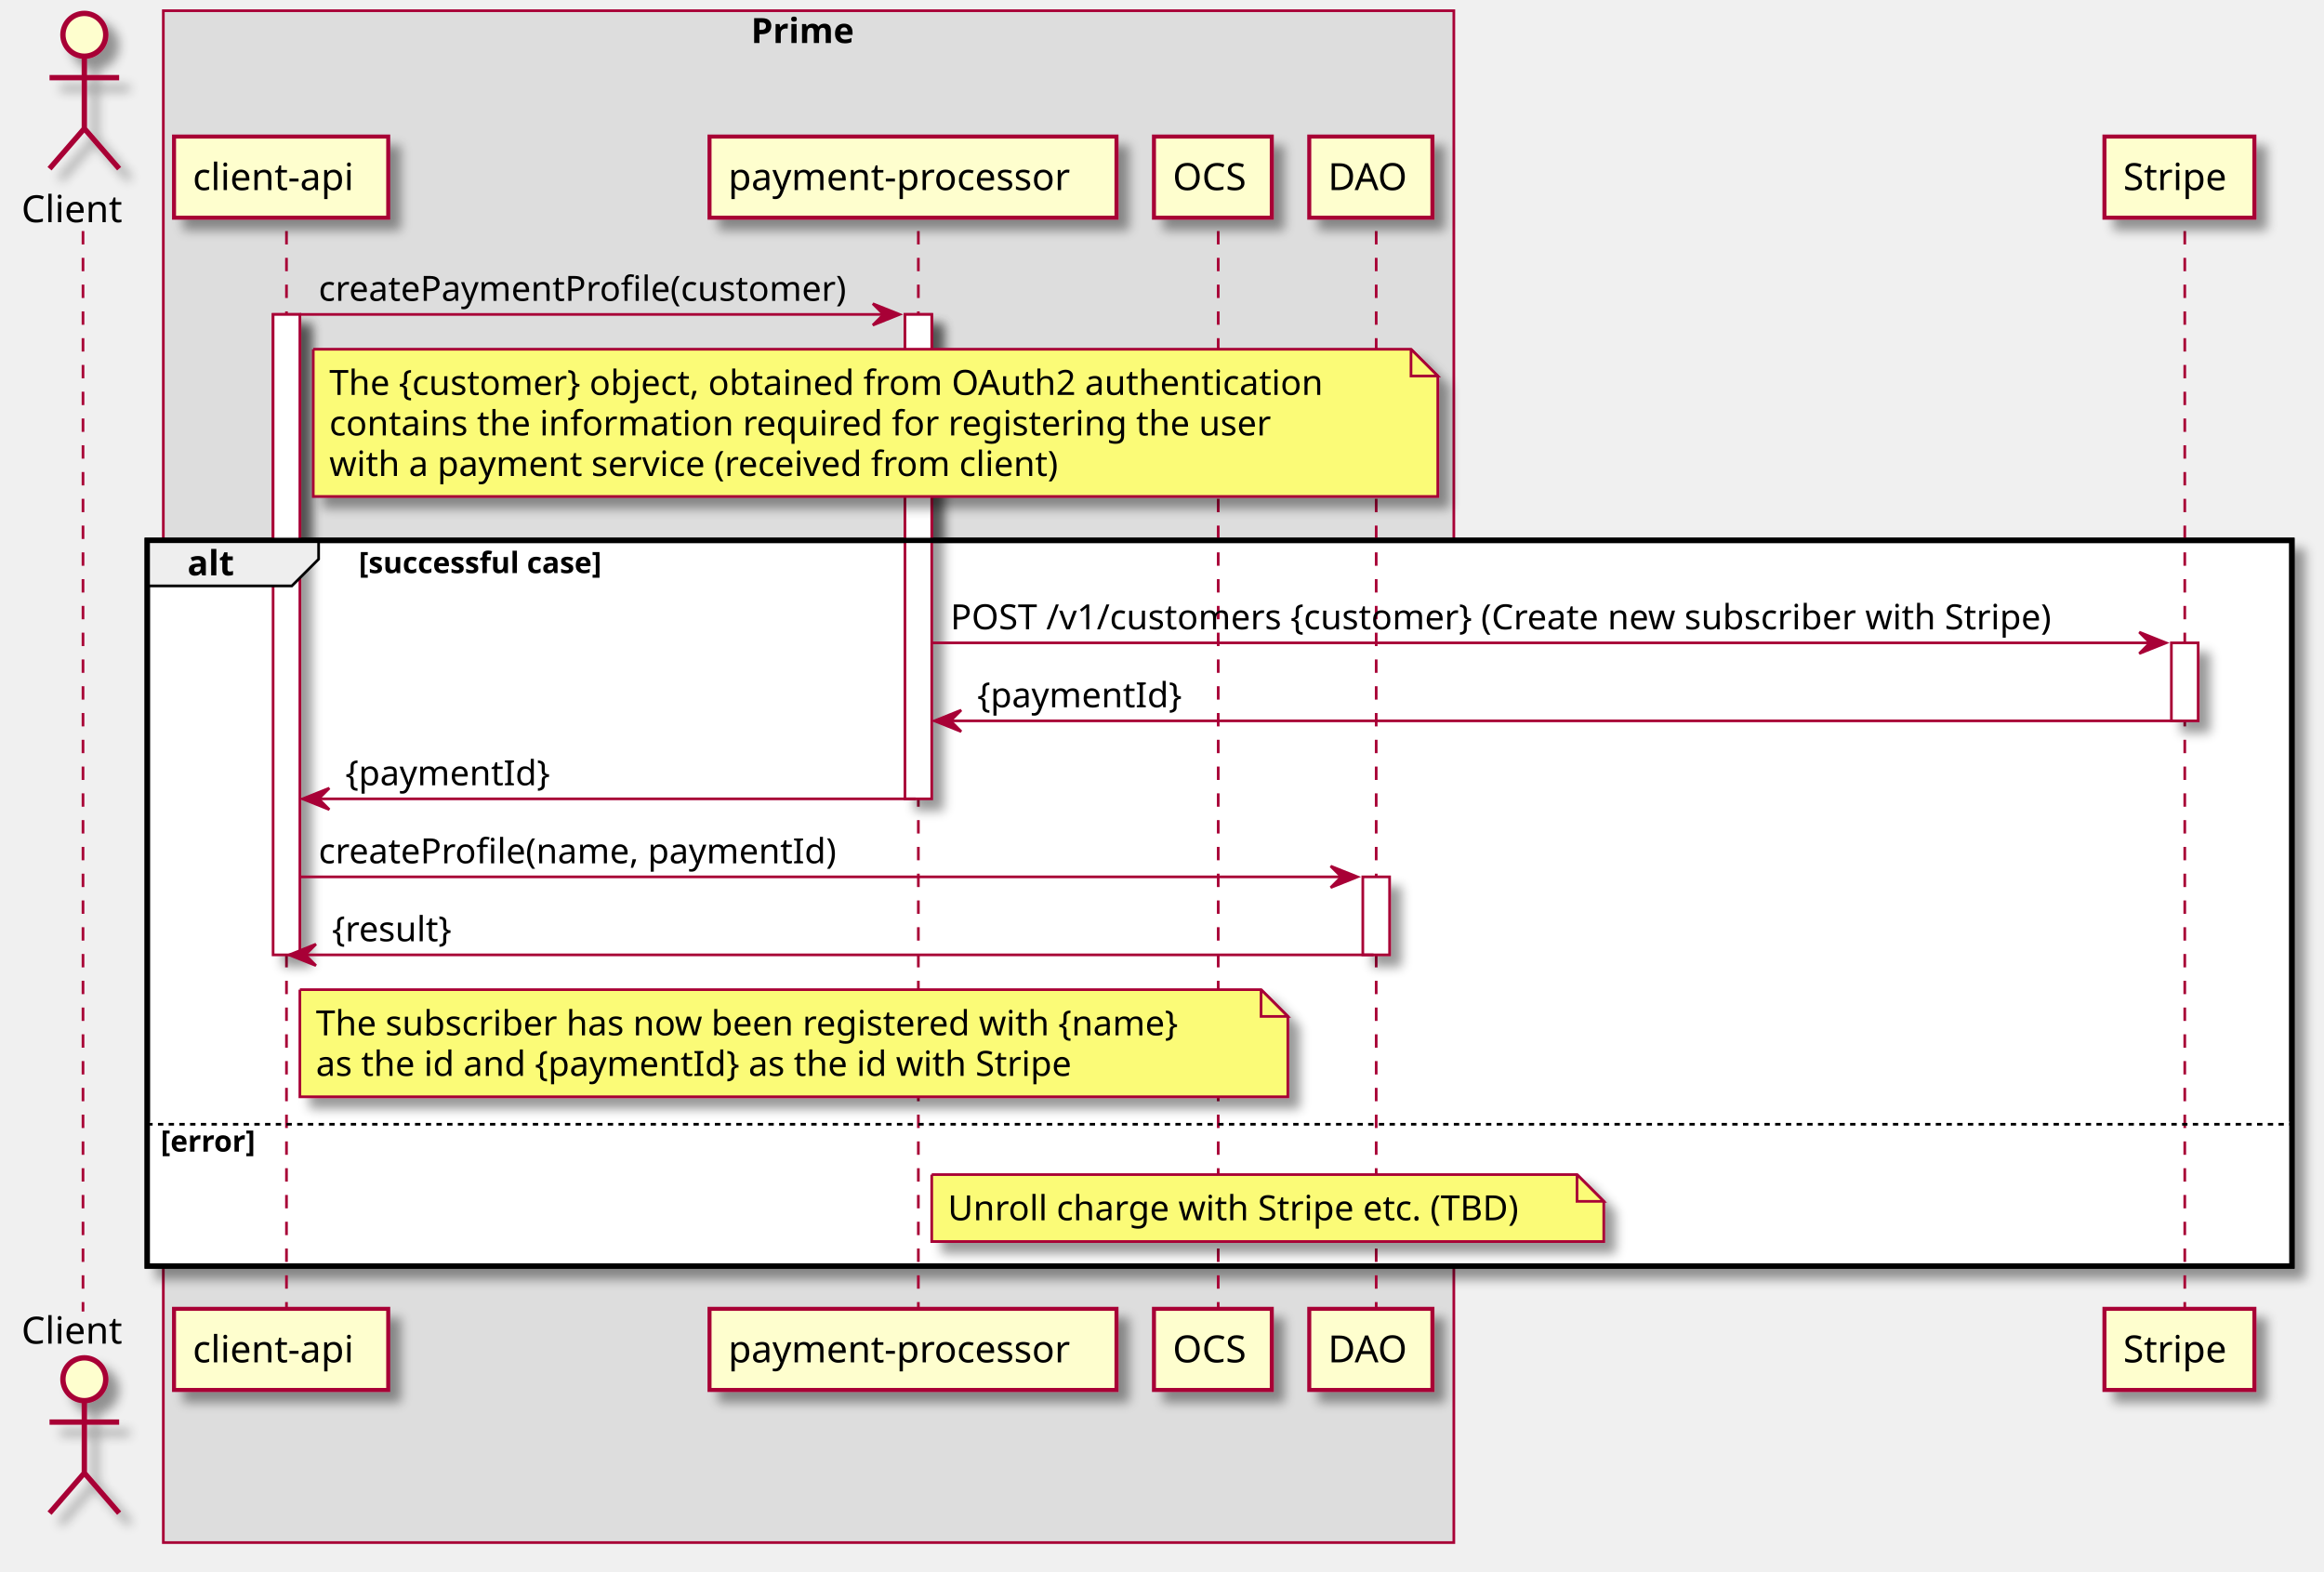
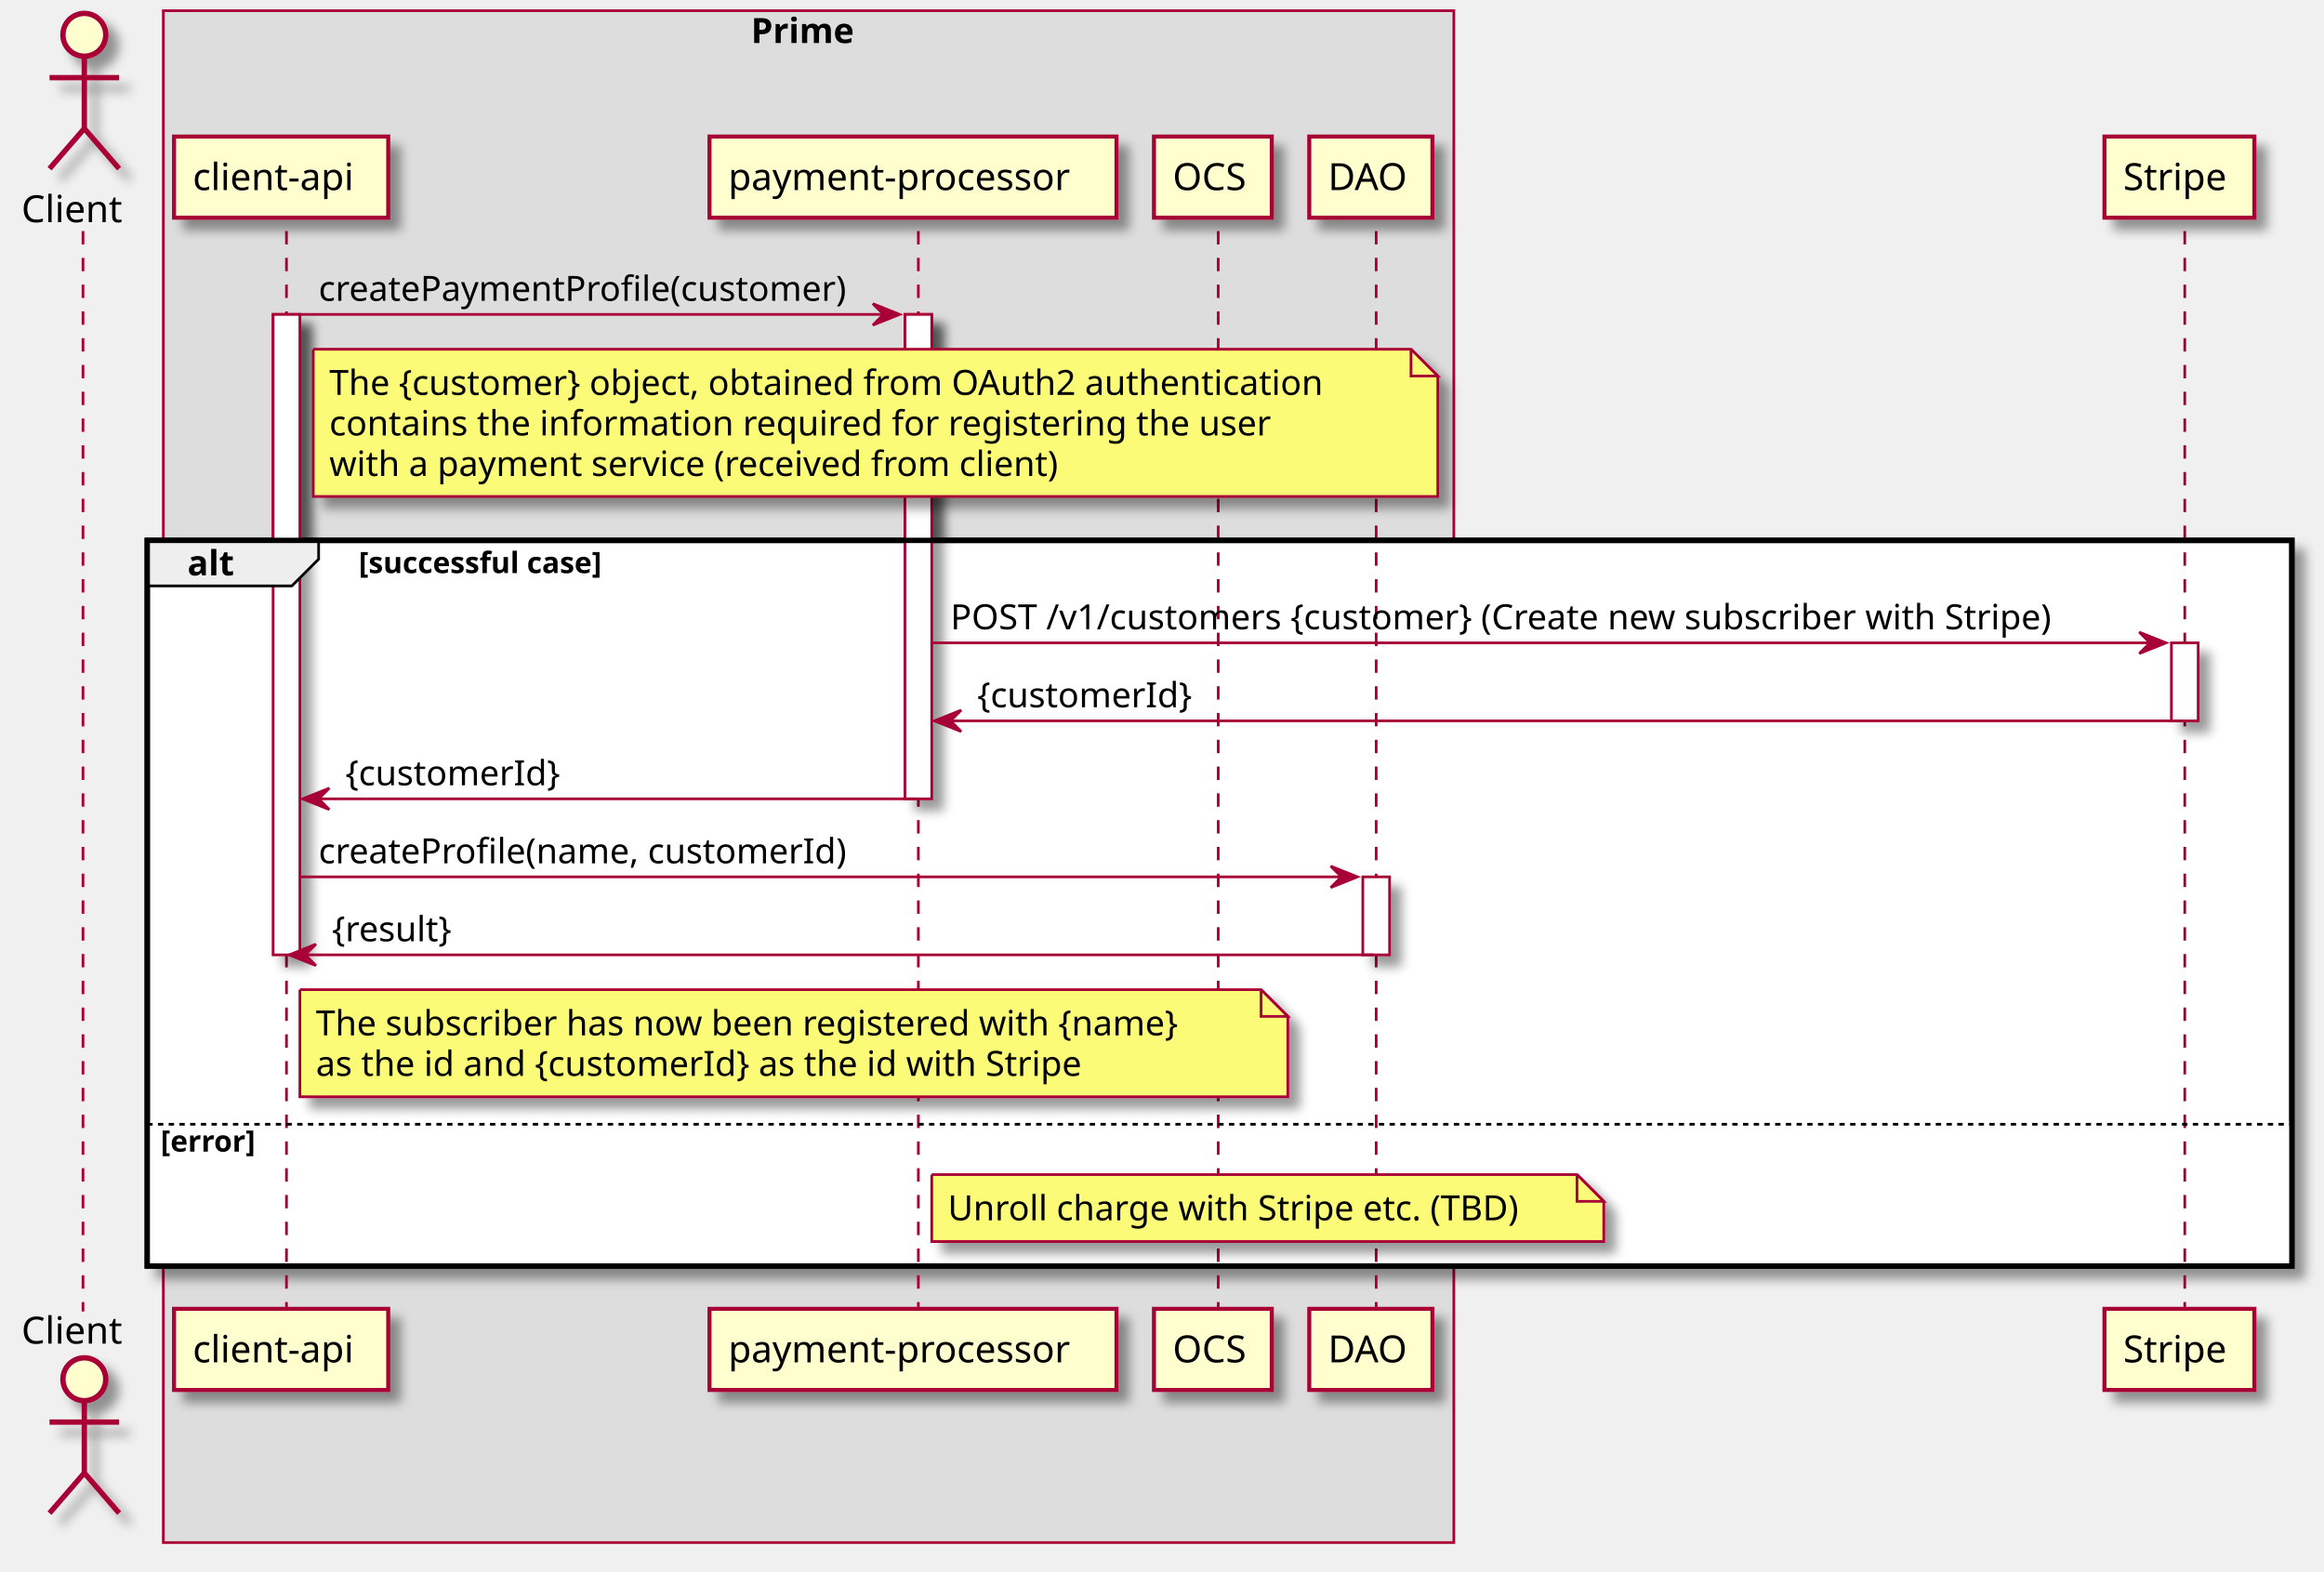
<svg xmlns="http://www.w3.org/2000/svg" contentScriptType="application/ecmascript" contentStyleType="text/css" height="587px" preserveAspectRatio="none" style="width:868px;height:587px;" version="1.1" viewBox="0 0 868 587" width="868px" zoomAndPan="magnify">
  <defs>
-     <filter height="300%" id="fuh7nrm91s7kf" width="300%" x="-1" y="-1">
+     <filter height="300%" id="fcxql6wawtskl" width="300%" x="-1" y="-1">
      <feGaussianBlur result="blurOut" stdDeviation="2.0" />
      <feColorMatrix in="blurOut" result="blurOut2" type="matrix" values="0 0 0 0 0 0 0 0 0 0 0 0 0 0 0 0 0 0 .4 0" />
      <feOffset dx="4.0" dy="4.0" in="blurOut2" result="blurOut3" />
      <feBlend in="SourceGraphic" in2="blurOut3" mode="normal" />
    </filter>
  </defs>
  <g>
    <rect fill="#DDDDDD" height="572.125" style="stroke: #A80036; stroke-width: 1.0;" width="482" x="61" y="4" />
    <text fill="#000000" font-family="sans-serif" font-size="13" font-weight="bold" lengthAdjust="spacingAndGlyphs" textLength="43" x="280.5" y="16.067">Prime</text>
-     <rect fill="#FFFFFF" filter="url(#fuh7nrm91s7kf)" height="239.195" style="stroke: #A80036; stroke-width: 1.0;" width="10" x="102" y="117.43" />
-     <rect fill="#FFFFFF" filter="url(#fuh7nrm91s7kf)" height="180.93" style="stroke: #A80036; stroke-width: 1.0;" width="10" x="338" y="117.43" />
-     <rect fill="#FFFFFF" filter="url(#fuh7nrm91s7kf)" height="29.133" style="stroke: #A80036; stroke-width: 1.0;" width="10" x="509" y="327.492" />
-     <rect fill="#FFFFFF" filter="url(#fuh7nrm91s7kf)" height="29.133" style="stroke: #A80036; stroke-width: 1.0;" width="10" x="811" y="240.094" />
-     <rect fill="#FFFFFF" filter="url(#fuh7nrm91s7kf)" height="271" style="stroke: #000000; stroke-width: 2.0;" width="801" x="55" y="201.828" />
+     <rect fill="#FFFFFF" filter="url(#fcxql6wawtskl)" height="239.195" style="stroke: #A80036; stroke-width: 1.0;" width="10" x="102" y="117.43" />
+     <rect fill="#FFFFFF" filter="url(#fcxql6wawtskl)" height="180.93" style="stroke: #A80036; stroke-width: 1.0;" width="10" x="338" y="117.43" />
+     <rect fill="#FFFFFF" filter="url(#fcxql6wawtskl)" height="29.133" style="stroke: #A80036; stroke-width: 1.0;" width="10" x="509" y="327.492" />
+     <rect fill="#FFFFFF" filter="url(#fcxql6wawtskl)" height="29.133" style="stroke: #A80036; stroke-width: 1.0;" width="10" x="811" y="240.094" />
+     <rect fill="#FFFFFF" filter="url(#fcxql6wawtskl)" height="271" style="stroke: #000000; stroke-width: 2.0;" width="801" x="55" y="201.828" />
    <rect fill="#FFFFFF" height="53.938" style="stroke: none; stroke-width: 1.0;" width="801" x="55" y="418.891" />
    <line style="stroke: #A80036; stroke-width: 1.0; stroke-dasharray: 5.0,5.0;" x1="31" x2="31" y1="86.297" y2="489.828" />
    <line style="stroke: #A80036; stroke-width: 1.0; stroke-dasharray: 5.0,5.0;" x1="107" x2="107" y1="86.297" y2="489.828" />
    <line style="stroke: #A80036; stroke-width: 1.0; stroke-dasharray: 5.0,5.0;" x1="343" x2="343" y1="86.297" y2="489.828" />
    <line style="stroke: #A80036; stroke-width: 1.0; stroke-dasharray: 5.0,5.0;" x1="455" x2="455" y1="86.297" y2="489.828" />
    <line style="stroke: #A80036; stroke-width: 1.0; stroke-dasharray: 5.0,5.0;" x1="514" x2="514" y1="86.297" y2="489.828" />
    <line style="stroke: #A80036; stroke-width: 1.0; stroke-dasharray: 5.0,5.0;" x1="816" x2="816" y1="86.297" y2="489.828" />
    <text fill="#000000" font-family="sans-serif" font-size="14" lengthAdjust="spacingAndGlyphs" textLength="41" x="8" y="82.995">Client</text>
-     <ellipse cx="31.5" cy="13" fill="#FEFECE" filter="url(#fuh7nrm91s7kf)" rx="8" ry="8" style="stroke: #A80036; stroke-width: 2.0;" />
-     <path d="M31.5,21 L31.5,48 M18.5,29 L44.5,29 M31.5,48 L18.5,63 M31.5,48 L44.5,63 " fill="none" filter="url(#fuh7nrm91s7kf)" style="stroke: #A80036; stroke-width: 2.0;" />
+     <ellipse cx="31.5" cy="13" fill="#FEFECE" filter="url(#fcxql6wawtskl)" rx="8" ry="8" style="stroke: #A80036; stroke-width: 2.0;" />
+     <path d="M31.5,21 L31.5,48 M18.5,29 L44.5,29 M31.5,48 L18.5,63 M31.5,48 L44.5,63 " fill="none" filter="url(#fcxql6wawtskl)" style="stroke: #A80036; stroke-width: 2.0;" />
    <text fill="#000000" font-family="sans-serif" font-size="14" lengthAdjust="spacingAndGlyphs" textLength="41" x="8" y="501.823">Client</text>
-     <ellipse cx="31.5" cy="515.125" fill="#FEFECE" filter="url(#fuh7nrm91s7kf)" rx="8" ry="8" style="stroke: #A80036; stroke-width: 2.0;" />
-     <path d="M31.5,523.125 L31.5,550.125 M18.5,531.125 L44.5,531.125 M31.5,550.125 L18.5,565.125 M31.5,550.125 L44.5,565.125 " fill="none" filter="url(#fuh7nrm91s7kf)" style="stroke: #A80036; stroke-width: 2.0;" />
-     <rect fill="#FEFECE" filter="url(#fuh7nrm91s7kf)" height="30.297" style="stroke: #A80036; stroke-width: 1.5;" width="80" x="65" y="51" />
+     <ellipse cx="31.5" cy="515.125" fill="#FEFECE" filter="url(#fcxql6wawtskl)" rx="8" ry="8" style="stroke: #A80036; stroke-width: 2.0;" />
+     <path d="M31.5,523.125 L31.5,550.125 M18.5,531.125 L44.5,531.125 M31.5,550.125 L18.5,565.125 M31.5,550.125 L44.5,565.125 " fill="none" filter="url(#fcxql6wawtskl)" style="stroke: #A80036; stroke-width: 2.0;" />
+     <rect fill="#FEFECE" filter="url(#fcxql6wawtskl)" height="30.297" style="stroke: #A80036; stroke-width: 1.5;" width="80" x="65" y="51" />
    <text fill="#000000" font-family="sans-serif" font-size="14" lengthAdjust="spacingAndGlyphs" textLength="66" x="72" y="70.995">client-api</text>
-     <rect fill="#FEFECE" filter="url(#fuh7nrm91s7kf)" height="30.297" style="stroke: #A80036; stroke-width: 1.5;" width="80" x="65" y="488.828" />
+     <rect fill="#FEFECE" filter="url(#fcxql6wawtskl)" height="30.297" style="stroke: #A80036; stroke-width: 1.5;" width="80" x="65" y="488.828" />
    <text fill="#000000" font-family="sans-serif" font-size="14" lengthAdjust="spacingAndGlyphs" textLength="66" x="72" y="508.823">client-api</text>
-     <rect fill="#FEFECE" filter="url(#fuh7nrm91s7kf)" height="30.297" style="stroke: #A80036; stroke-width: 1.5;" width="152" x="265" y="51" />
+     <rect fill="#FEFECE" filter="url(#fcxql6wawtskl)" height="30.297" style="stroke: #A80036; stroke-width: 1.5;" width="152" x="265" y="51" />
    <text fill="#000000" font-family="sans-serif" font-size="14" lengthAdjust="spacingAndGlyphs" textLength="138" x="272" y="70.995">payment-processor</text>
-     <rect fill="#FEFECE" filter="url(#fuh7nrm91s7kf)" height="30.297" style="stroke: #A80036; stroke-width: 1.5;" width="152" x="265" y="488.828" />
+     <rect fill="#FEFECE" filter="url(#fcxql6wawtskl)" height="30.297" style="stroke: #A80036; stroke-width: 1.5;" width="152" x="265" y="488.828" />
    <text fill="#000000" font-family="sans-serif" font-size="14" lengthAdjust="spacingAndGlyphs" textLength="138" x="272" y="508.823">payment-processor</text>
-     <rect fill="#FEFECE" filter="url(#fuh7nrm91s7kf)" height="30.297" style="stroke: #A80036; stroke-width: 1.5;" width="44" x="431" y="51" />
+     <rect fill="#FEFECE" filter="url(#fcxql6wawtskl)" height="30.297" style="stroke: #A80036; stroke-width: 1.5;" width="44" x="431" y="51" />
    <text fill="#000000" font-family="sans-serif" font-size="14" lengthAdjust="spacingAndGlyphs" textLength="30" x="438" y="70.995">OCS</text>
-     <rect fill="#FEFECE" filter="url(#fuh7nrm91s7kf)" height="30.297" style="stroke: #A80036; stroke-width: 1.5;" width="44" x="431" y="488.828" />
+     <rect fill="#FEFECE" filter="url(#fcxql6wawtskl)" height="30.297" style="stroke: #A80036; stroke-width: 1.5;" width="44" x="431" y="488.828" />
    <text fill="#000000" font-family="sans-serif" font-size="14" lengthAdjust="spacingAndGlyphs" textLength="30" x="438" y="508.823">OCS</text>
-     <rect fill="#FEFECE" filter="url(#fuh7nrm91s7kf)" height="30.297" style="stroke: #A80036; stroke-width: 1.5;" width="46" x="489" y="51" />
+     <rect fill="#FEFECE" filter="url(#fcxql6wawtskl)" height="30.297" style="stroke: #A80036; stroke-width: 1.5;" width="46" x="489" y="51" />
    <text fill="#000000" font-family="sans-serif" font-size="14" lengthAdjust="spacingAndGlyphs" textLength="32" x="496" y="70.995">DAO</text>
-     <rect fill="#FEFECE" filter="url(#fuh7nrm91s7kf)" height="30.297" style="stroke: #A80036; stroke-width: 1.5;" width="46" x="489" y="488.828" />
+     <rect fill="#FEFECE" filter="url(#fcxql6wawtskl)" height="30.297" style="stroke: #A80036; stroke-width: 1.5;" width="46" x="489" y="488.828" />
    <text fill="#000000" font-family="sans-serif" font-size="14" lengthAdjust="spacingAndGlyphs" textLength="32" x="496" y="508.823">DAO</text>
-     <rect fill="#FEFECE" filter="url(#fuh7nrm91s7kf)" height="30.297" style="stroke: #A80036; stroke-width: 1.5;" width="56" x="786" y="51" />
+     <rect fill="#FEFECE" filter="url(#fcxql6wawtskl)" height="30.297" style="stroke: #A80036; stroke-width: 1.5;" width="56" x="786" y="51" />
    <text fill="#000000" font-family="sans-serif" font-size="14" lengthAdjust="spacingAndGlyphs" textLength="42" x="793" y="70.995">Stripe</text>
-     <rect fill="#FEFECE" filter="url(#fuh7nrm91s7kf)" height="30.297" style="stroke: #A80036; stroke-width: 1.5;" width="56" x="786" y="488.828" />
+     <rect fill="#FEFECE" filter="url(#fcxql6wawtskl)" height="30.297" style="stroke: #A80036; stroke-width: 1.5;" width="56" x="786" y="488.828" />
    <text fill="#000000" font-family="sans-serif" font-size="14" lengthAdjust="spacingAndGlyphs" textLength="42" x="793" y="508.823">Stripe</text>
-     <rect fill="#FFFFFF" filter="url(#fuh7nrm91s7kf)" height="239.195" style="stroke: #A80036; stroke-width: 1.0;" width="10" x="102" y="117.43" />
-     <rect fill="#FFFFFF" filter="url(#fuh7nrm91s7kf)" height="180.93" style="stroke: #A80036; stroke-width: 1.0;" width="10" x="338" y="117.43" />
-     <rect fill="#FFFFFF" filter="url(#fuh7nrm91s7kf)" height="29.133" style="stroke: #A80036; stroke-width: 1.0;" width="10" x="509" y="327.492" />
-     <rect fill="#FFFFFF" filter="url(#fuh7nrm91s7kf)" height="29.133" style="stroke: #A80036; stroke-width: 1.0;" width="10" x="811" y="240.094" />
+     <rect fill="#FFFFFF" filter="url(#fcxql6wawtskl)" height="239.195" style="stroke: #A80036; stroke-width: 1.0;" width="10" x="102" y="117.43" />
+     <rect fill="#FFFFFF" filter="url(#fcxql6wawtskl)" height="180.93" style="stroke: #A80036; stroke-width: 1.0;" width="10" x="338" y="117.43" />
+     <rect fill="#FFFFFF" filter="url(#fcxql6wawtskl)" height="29.133" style="stroke: #A80036; stroke-width: 1.0;" width="10" x="509" y="327.492" />
+     <rect fill="#FFFFFF" filter="url(#fcxql6wawtskl)" height="29.133" style="stroke: #A80036; stroke-width: 1.0;" width="10" x="811" y="240.094" />
    <polygon fill="#A80036" points="326,113.43,336,117.43,326,121.43,330,117.43" style="stroke: #A80036; stroke-width: 1.0;" />
    <line style="stroke: #A80036; stroke-width: 1.0;" x1="112" x2="332" y1="117.43" y2="117.43" />
    <text fill="#000000" font-family="sans-serif" font-size="13" lengthAdjust="spacingAndGlyphs" textLength="212" x="119" y="112.364">createPaymentProfile(customer)</text>
-     <path d="M117,130.43 L117,185.43 L537,185.43 L537,140.43 L527,130.43 L117,130.43 " fill="#FBFB77" filter="url(#fuh7nrm91s7kf)" style="stroke: #A80036; stroke-width: 1.0;" />
+     <path d="M117,130.43 L117,185.43 L537,185.43 L537,140.43 L527,130.43 L117,130.43 " fill="#FBFB77" filter="url(#fcxql6wawtskl)" style="stroke: #A80036; stroke-width: 1.0;" />
    <path d="M527,130.43 L527,140.43 L537,140.43 L527,130.43 " fill="#FBFB77" style="stroke: #A80036; stroke-width: 1.0;" />
    <text fill="#000000" font-family="sans-serif" font-size="13" lengthAdjust="spacingAndGlyphs" textLength="399" x="123" y="147.497">The {customer} object, obtained from OAuth2 authentication</text>
    <text fill="#000000" font-family="sans-serif" font-size="13" lengthAdjust="spacingAndGlyphs" textLength="371" x="123" y="162.629">contains the information required for registering the user</text>
    <text fill="#000000" font-family="sans-serif" font-size="13" lengthAdjust="spacingAndGlyphs" textLength="298" x="123" y="177.762">with a payment service (received from client)</text>
    <path d="M55,201.828 L119,201.828 L119,208.828 L109,218.828 L55,218.828 L55,201.828 " fill="#EEEEEE" style="stroke: #000000; stroke-width: 1.0;" />
    <rect fill="none" height="271" style="stroke: #000000; stroke-width: 2.0;" width="801" x="55" y="201.828" />
    <text fill="#000000" font-family="sans-serif" font-size="13" font-weight="bold" lengthAdjust="spacingAndGlyphs" textLength="19" x="70" y="214.895">alt</text>
    <text fill="#000000" font-family="sans-serif" font-size="11" font-weight="bold" lengthAdjust="spacingAndGlyphs" textLength="109" x="134" y="214.039">[successful case]</text>
    <polygon fill="#A80036" points="799,236.094,809,240.094,799,244.094,803,240.094" style="stroke: #A80036; stroke-width: 1.0;" />
    <line style="stroke: #A80036; stroke-width: 1.0;" x1="348" x2="805" y1="240.094" y2="240.094" />
    <text fill="#000000" font-family="sans-serif" font-size="13" lengthAdjust="spacingAndGlyphs" textLength="444" x="355" y="235.028">POST /v1/customers {customer} (Create new subscriber with Stripe)</text>
    <polygon fill="#A80036" points="359,265.227,349,269.227,359,273.227,355,269.227" style="stroke: #A80036; stroke-width: 1.0;" />
    <line style="stroke: #A80036; stroke-width: 1.0;" x1="353" x2="815" y1="269.227" y2="269.227" />
-     <text fill="#000000" font-family="sans-serif" font-size="13" lengthAdjust="spacingAndGlyphs" textLength="86" x="365" y="264.161">{paymentId}</text>
+     <text fill="#000000" font-family="sans-serif" font-size="13" lengthAdjust="spacingAndGlyphs" textLength="89" x="365" y="264.161">{customerId}</text>
    <polygon fill="#A80036" points="123,294.359,113,298.359,123,302.359,119,298.359" style="stroke: #A80036; stroke-width: 1.0;" />
    <line style="stroke: #A80036; stroke-width: 1.0;" x1="117" x2="342" y1="298.359" y2="298.359" />
-     <text fill="#000000" font-family="sans-serif" font-size="13" lengthAdjust="spacingAndGlyphs" textLength="86" x="129" y="293.293">{paymentId}</text>
+     <text fill="#000000" font-family="sans-serif" font-size="13" lengthAdjust="spacingAndGlyphs" textLength="89" x="129" y="293.293">{customerId}</text>
    <polygon fill="#A80036" points="497,323.492,507,327.492,497,331.492,501,327.492" style="stroke: #A80036; stroke-width: 1.0;" />
    <line style="stroke: #A80036; stroke-width: 1.0;" x1="112" x2="503" y1="327.492" y2="327.492" />
-     <text fill="#000000" font-family="sans-serif" font-size="13" lengthAdjust="spacingAndGlyphs" textLength="208" x="119" y="322.426">createProfile(name, paymentId)</text>
+     <text fill="#000000" font-family="sans-serif" font-size="13" lengthAdjust="spacingAndGlyphs" textLength="211" x="119" y="322.426">createProfile(name, customerId)</text>
    <polygon fill="#A80036" points="118,352.625,108,356.625,118,360.625,114,356.625" style="stroke: #A80036; stroke-width: 1.0;" />
    <line style="stroke: #A80036; stroke-width: 1.0;" x1="112" x2="513" y1="356.625" y2="356.625" />
    <text fill="#000000" font-family="sans-serif" font-size="13" lengthAdjust="spacingAndGlyphs" textLength="53" x="124" y="351.559">{result}</text>
-     <path d="M112,369.625 L112,409.625 L481,409.625 L481,379.625 L471,369.625 L112,369.625 " fill="#FBFB77" filter="url(#fuh7nrm91s7kf)" style="stroke: #A80036; stroke-width: 1.0;" />
+     <path d="M112,369.625 L112,409.625 L481,409.625 L481,379.625 L471,369.625 L112,369.625 " fill="#FBFB77" filter="url(#fcxql6wawtskl)" style="stroke: #A80036; stroke-width: 1.0;" />
    <path d="M471,369.625 L471,379.625 L481,379.625 L471,369.625 " fill="#FBFB77" style="stroke: #A80036; stroke-width: 1.0;" />
    <text fill="#000000" font-family="sans-serif" font-size="13" lengthAdjust="spacingAndGlyphs" textLength="348" x="118" y="386.692">The subscriber has now been registered with {name}</text>
-     <text fill="#000000" font-family="sans-serif" font-size="13" lengthAdjust="spacingAndGlyphs" textLength="308" x="118" y="401.825">as the id and {paymentId} as the id with Stripe</text>
+     <text fill="#000000" font-family="sans-serif" font-size="13" lengthAdjust="spacingAndGlyphs" textLength="311" x="118" y="401.825">as the id and {customerId} as the id with Stripe</text>
    <line style="stroke: #000000; stroke-width: 1.0; stroke-dasharray: 2.0,2.0;" x1="55" x2="856" y1="419.891" y2="419.891" />
    <text fill="#000000" font-family="sans-serif" font-size="11" font-weight="bold" lengthAdjust="spacingAndGlyphs" textLength="40" x="60" y="430.101">[error]</text>
-     <path d="M348,438.695 L348,463.695 L599,463.695 L599,448.695 L589,438.695 L348,438.695 " fill="#FBFB77" filter="url(#fuh7nrm91s7kf)" style="stroke: #A80036; stroke-width: 1.0;" />
+     <path d="M348,438.695 L348,463.695 L599,463.695 L599,448.695 L589,438.695 L348,438.695 " fill="#FBFB77" filter="url(#fcxql6wawtskl)" style="stroke: #A80036; stroke-width: 1.0;" />
    <path d="M589,438.695 L589,448.695 L599,448.695 L589,438.695 " fill="#FBFB77" style="stroke: #A80036; stroke-width: 1.0;" />
    <text fill="#000000" font-family="sans-serif" font-size="13" lengthAdjust="spacingAndGlyphs" textLength="230" x="354" y="455.762">Unroll charge with Stripe etc. (TBD)</text>
  </g>
</svg>
